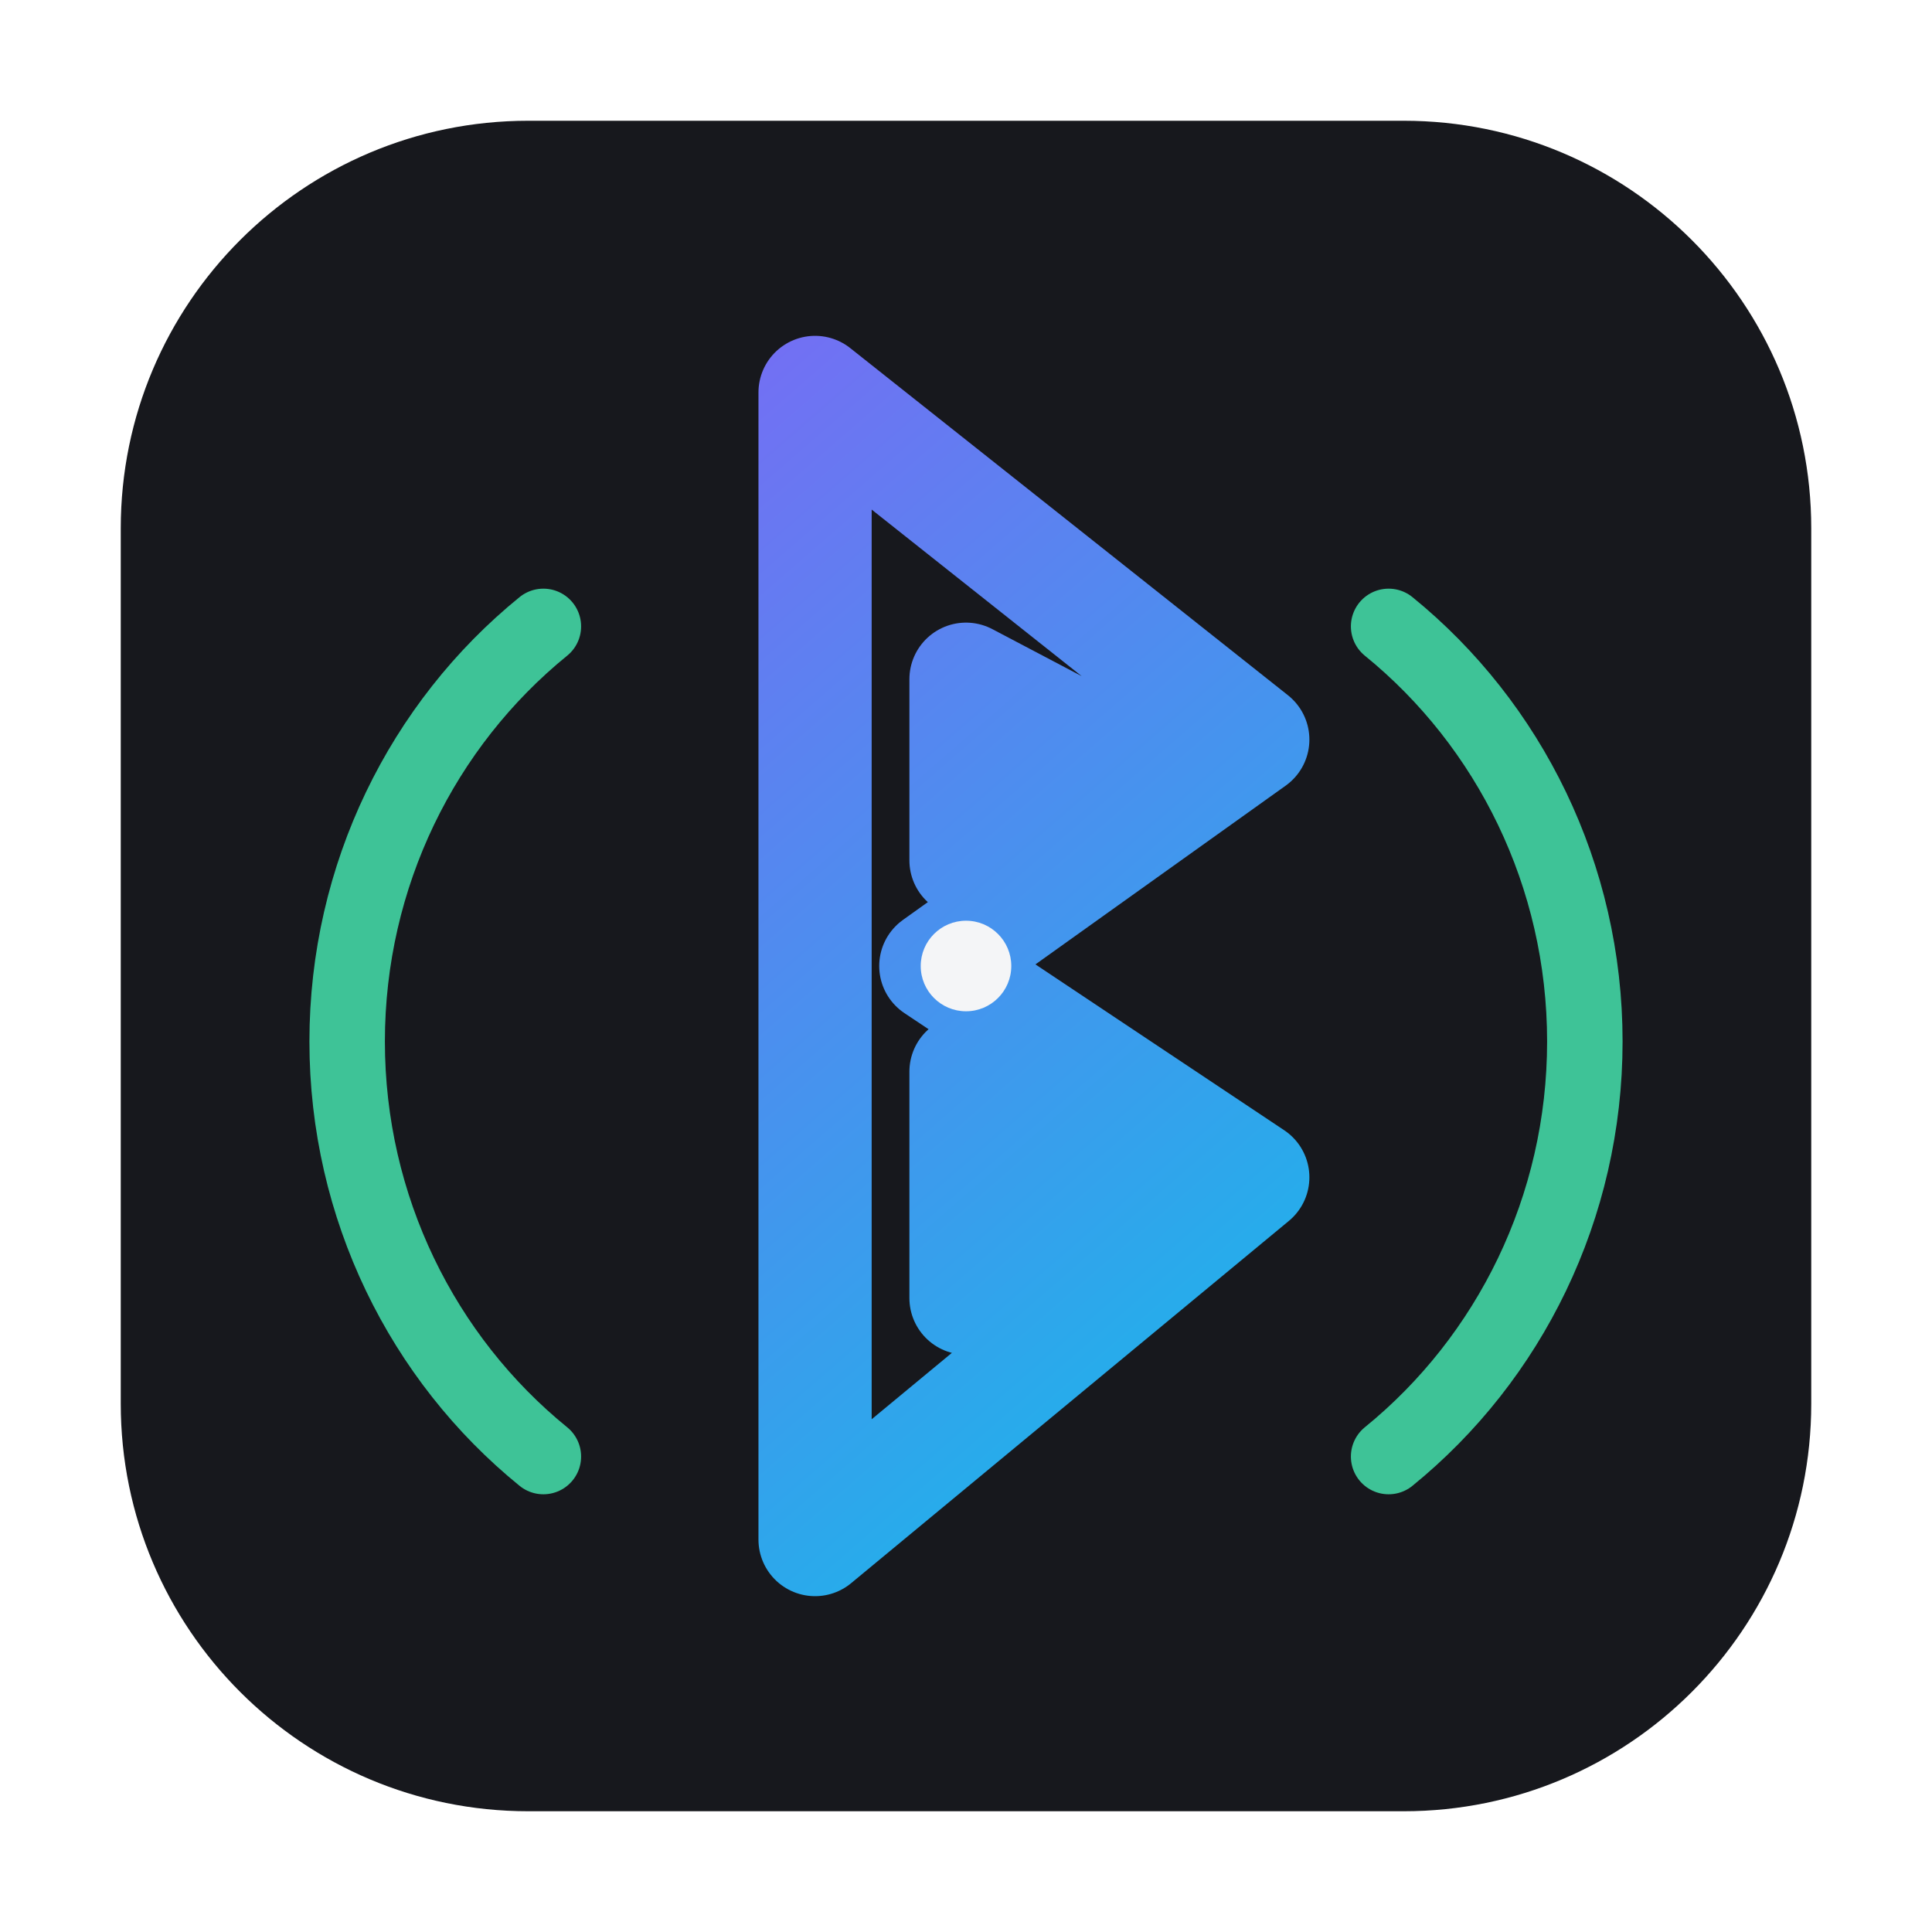
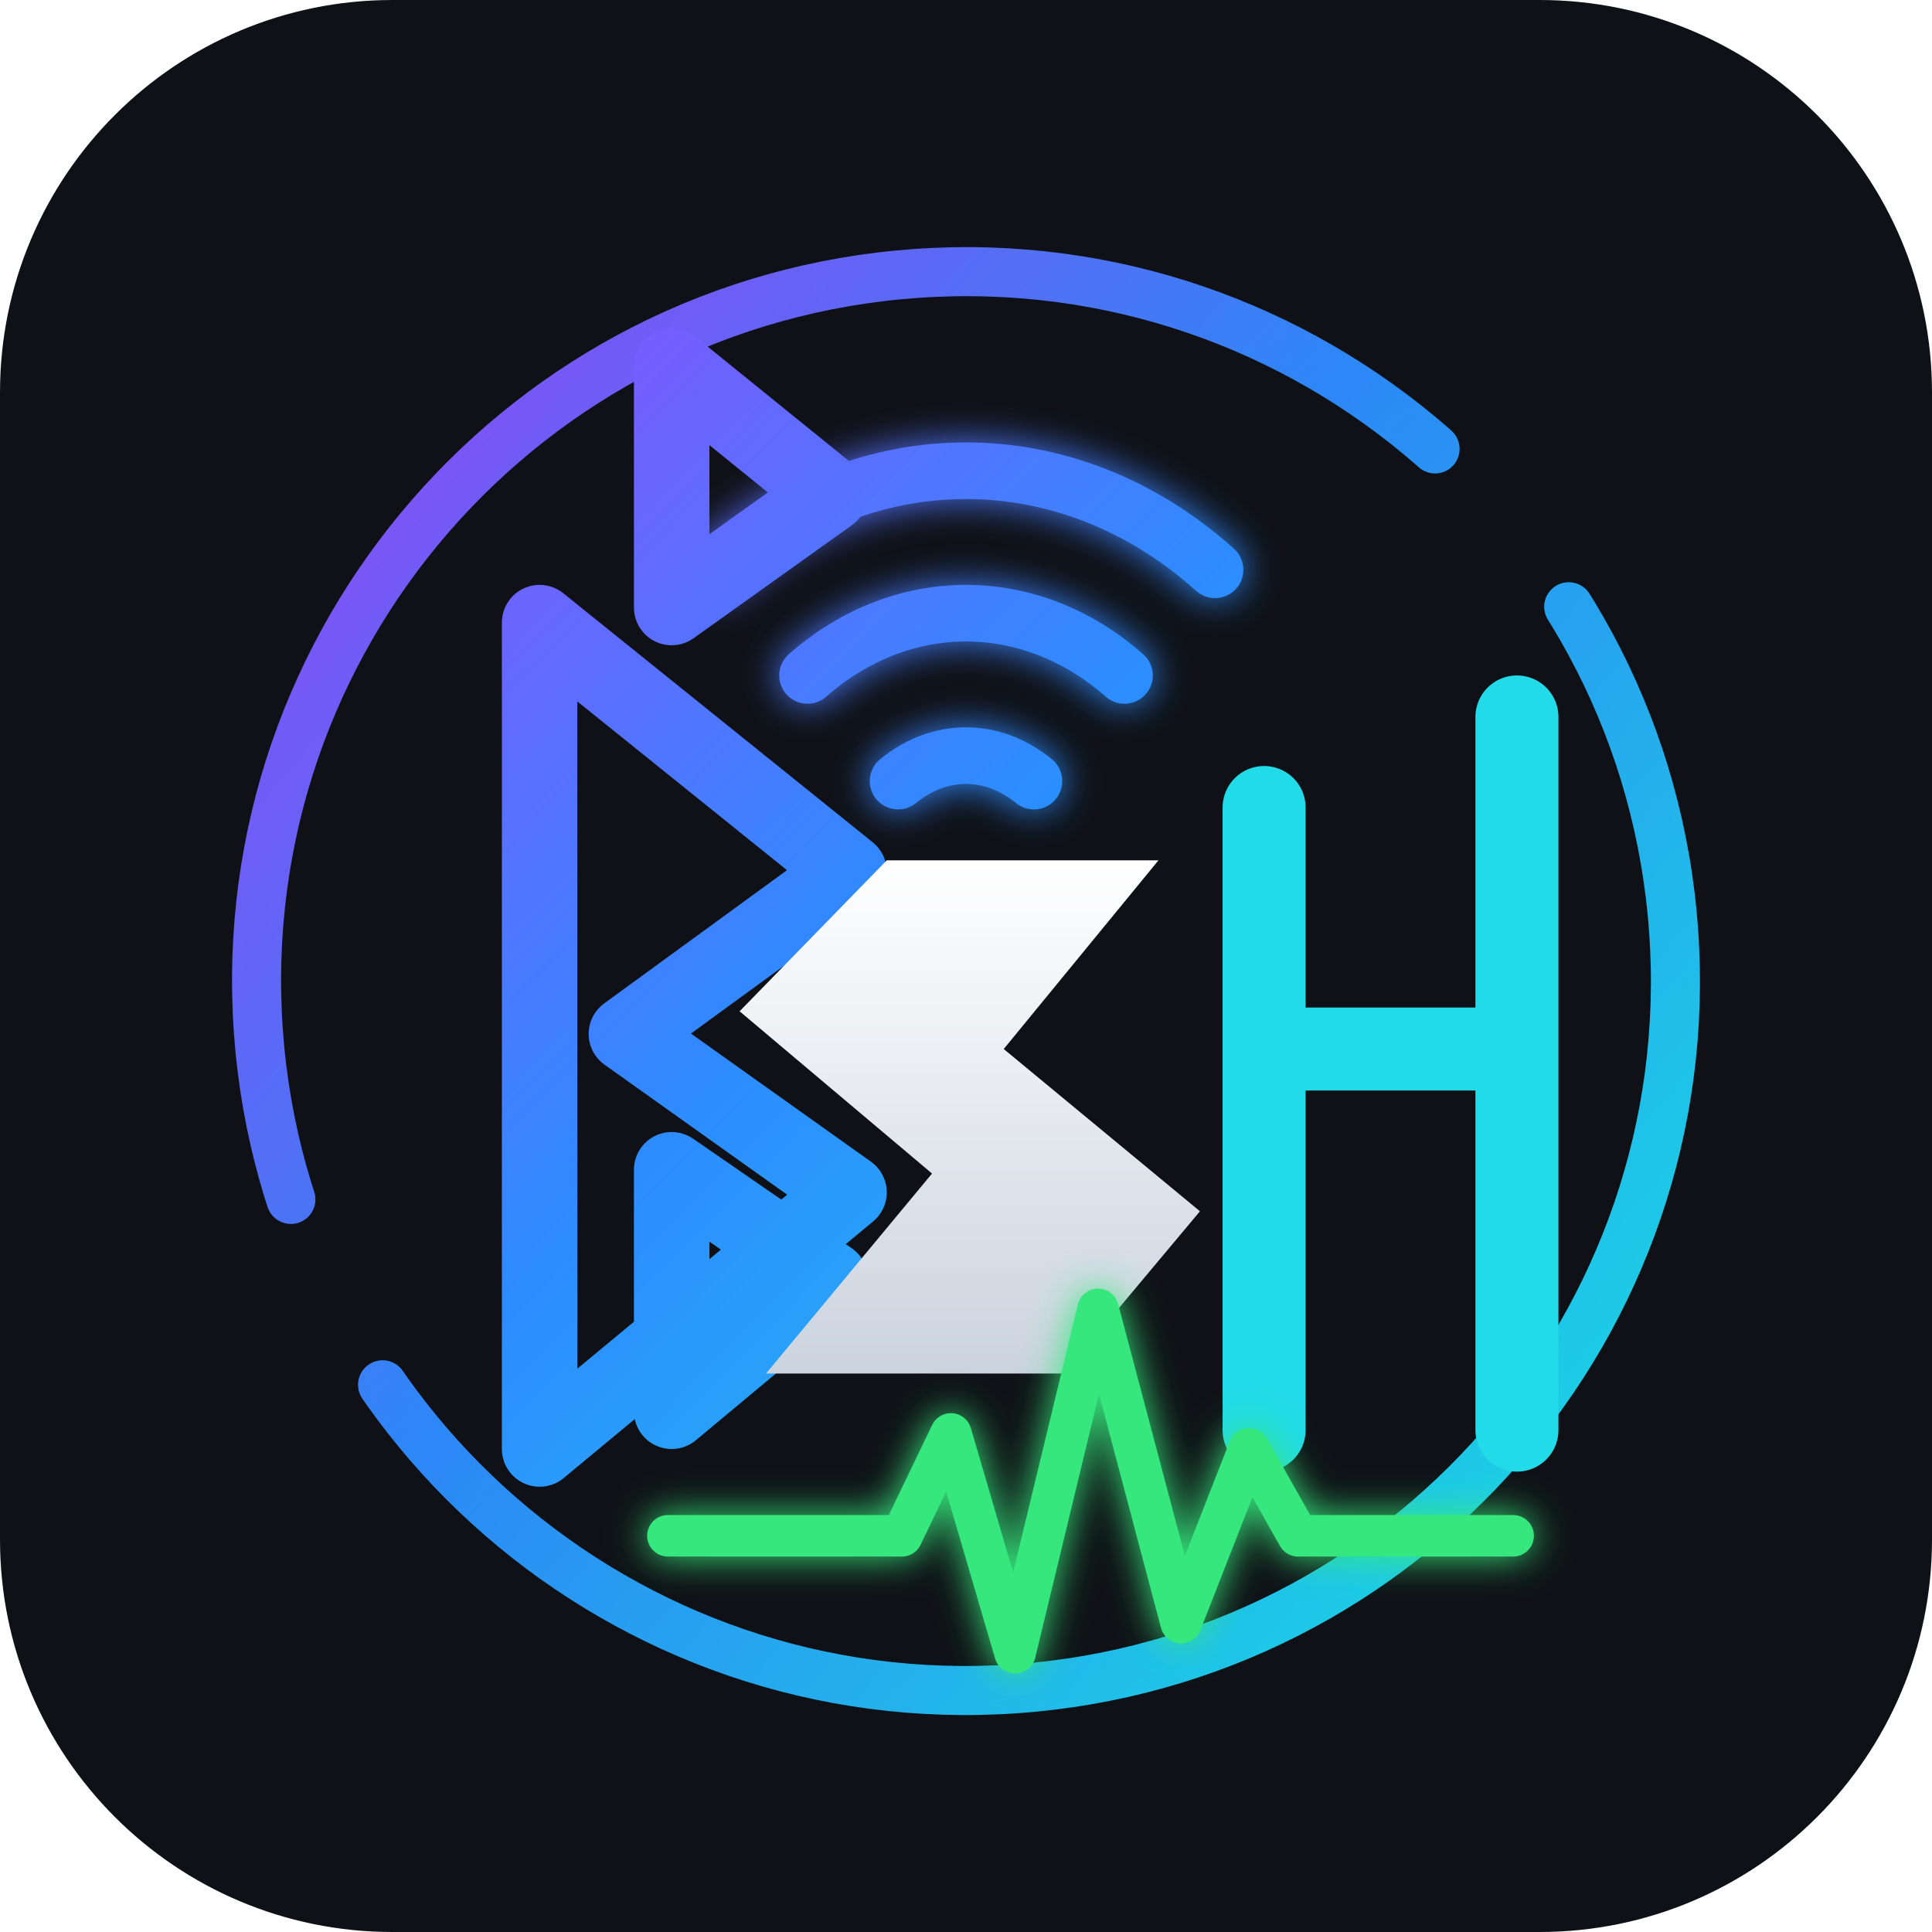
- <svg xmlns="http://www.w3.org/2000/svg" viewBox="0 0 256 256" role="img" aria-labelledby="title desc">
+ <svg xmlns="http://www.w3.org/2000/svg" viewBox="0 0 512 512" role="img" aria-labelledby="title desc">
  <defs>
-     <linearGradient id="g" x1="48" y1="36" x2="208" y2="220" gradientUnits="userSpaceOnUse">
-       <stop offset="0" stop-color="#8b5cf6" />
-       <stop offset="1" stop-color="#00cbe6" />
+     <linearGradient id="rogue" x1="76" y1="78" x2="430" y2="426" gradientUnits="userSpaceOnUse">
+       <stop offset="0" stop-color="#9a46ff" />
+       <stop offset=".46" stop-color="#2d8cff" />
+       <stop offset="1" stop-color="#19e2ea" />
    </linearGradient>
+     <linearGradient id="metal" x1="0" y1="0" x2="0" y2="1">
+       <stop offset="0" stop-color="#ffffff" />
+       <stop offset="1" stop-color="#cbd3df" />
+     </linearGradient>
+     <filter id="glow" x="-30%" y="-30%" width="160%" height="160%">
+       <feGaussianBlur stdDeviation="5" result="b" />
+       <feMerge>
+         <feMergeNode in="b" />
+         <feMergeNode in="SourceGraphic" />
+       </feMerge>
+     </filter>
  </defs>
-   <rect x="16" y="16" width="224" height="224" rx="54" fill="#17181d" />
-   <path d="M108 52v152l58-48-42-28 42-30-58-46zm20 38 19 10-19 14V90zm0 52 19 14-19 16v-30z" fill="none" stroke="url(#g)" stroke-width="15" stroke-linecap="round" stroke-linejoin="round" />
-   <path d="M72 83c-16 13-26 33-26 55s10 42 26 55M184 83c16 13 26 33 26 55s-10 42-26 55" fill="none" stroke="#42d6a4" stroke-width="10" stroke-linecap="round" opacity=".9" />
-   <circle cx="128" cy="128" r="6" fill="#f4f5f7" />
+   <rect width="512" height="512" rx="104" fill="#0f1116" />
+   <circle cx="256" cy="260" r="188" fill="none" stroke="url(#rogue)" stroke-width="13" stroke-linecap="round" stroke-dasharray="490 55" transform="rotate(-4 256 260)" opacity=".96" />
+   <g fill="none" stroke="url(#rogue)" stroke-width="15" stroke-linecap="round" filter="url(#glow)">
+     <path d="M190 151c39-35 93-35 132 0" />
+     <path d="M214 179c25-22 59-22 84 0" />
+     <path d="M238 207c11-9 25-9 36 0" />
+   </g>
+   <g stroke-linejoin="round" stroke-linecap="round">
+     <path d="M143 213v171l82-68-59-42 59-43-82-66v219zm35-116 42 34-42 30V97zm0 213 42 29-42 35v-64z" fill="none" stroke="url(#rogue)" stroke-width="20" />
+     <path d="M235 228h72l-41 50 52 43-36 43h-79l44-53-51-43 39-40z" fill="url(#metal)" />
+     <path d="M335 214v165M335 278h67M402 190v189" fill="none" stroke="#22dbe8" stroke-width="22" />
+   </g>
+   <path d="M177 407h62l13-27 17 58 22-91 22 83 18-46 13 23h57" fill="none" stroke="#34e77b" stroke-width="11" stroke-linecap="round" stroke-linejoin="round" filter="url(#glow)" />
</svg>
